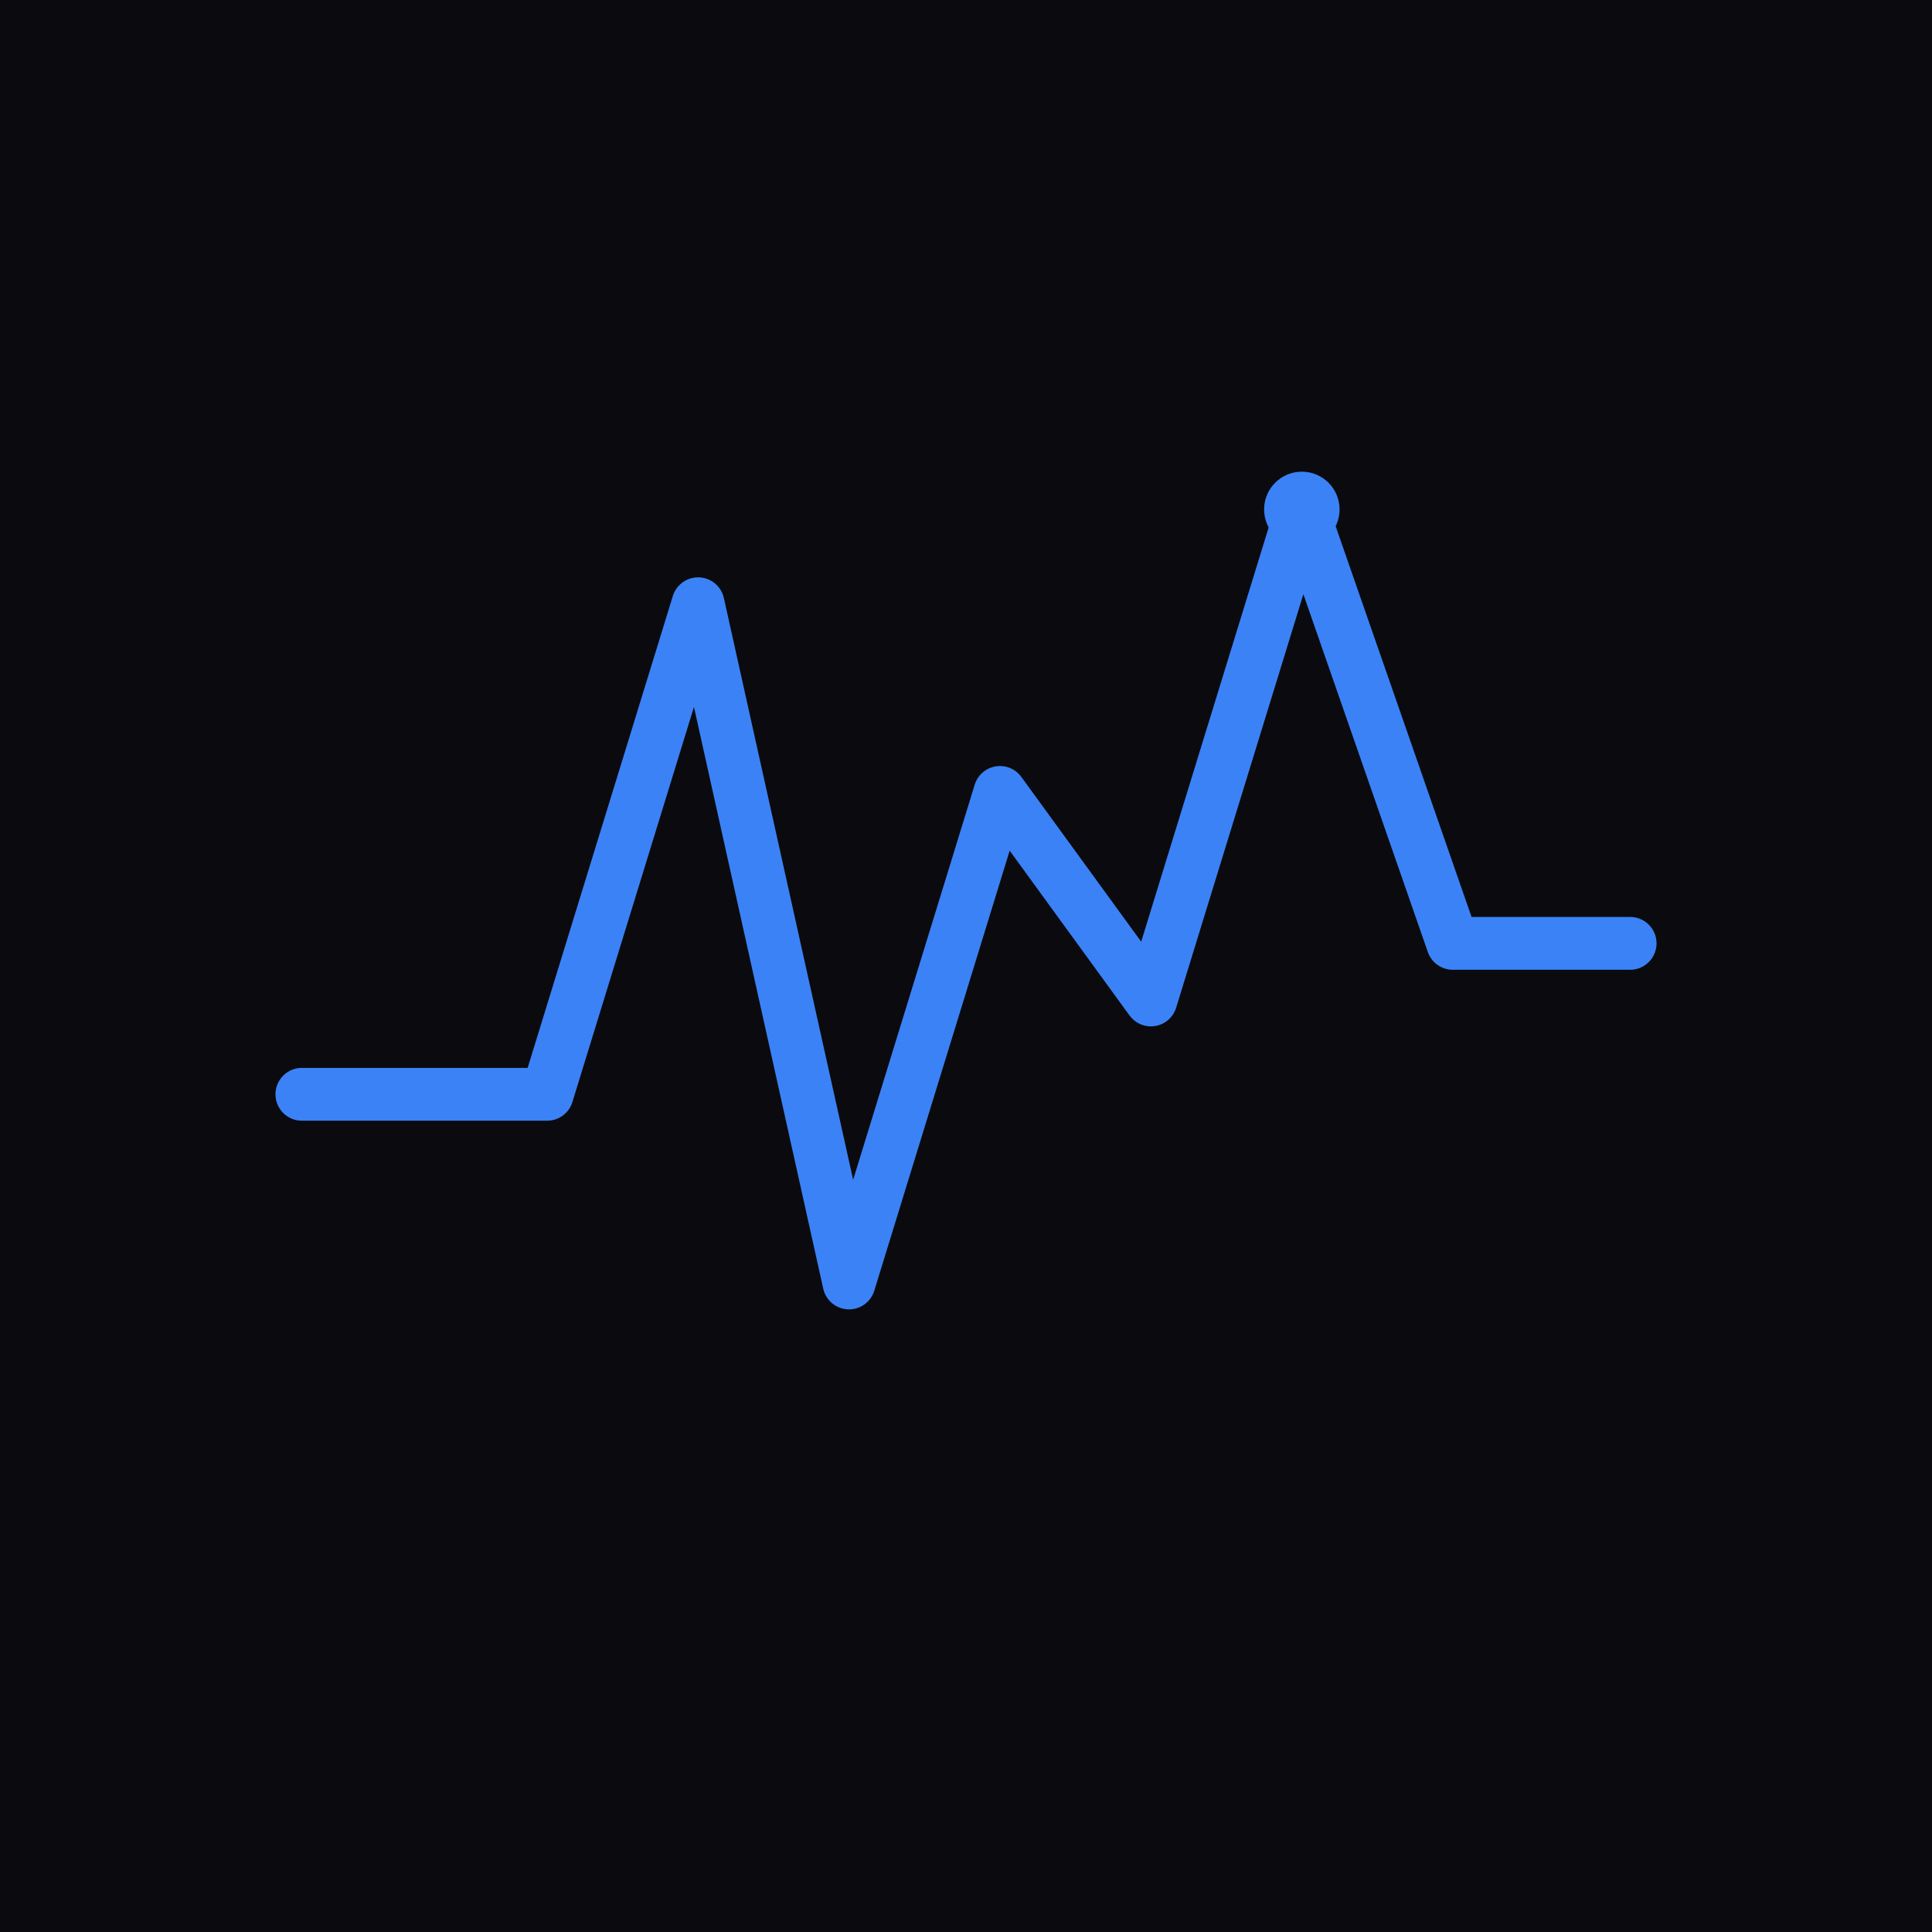
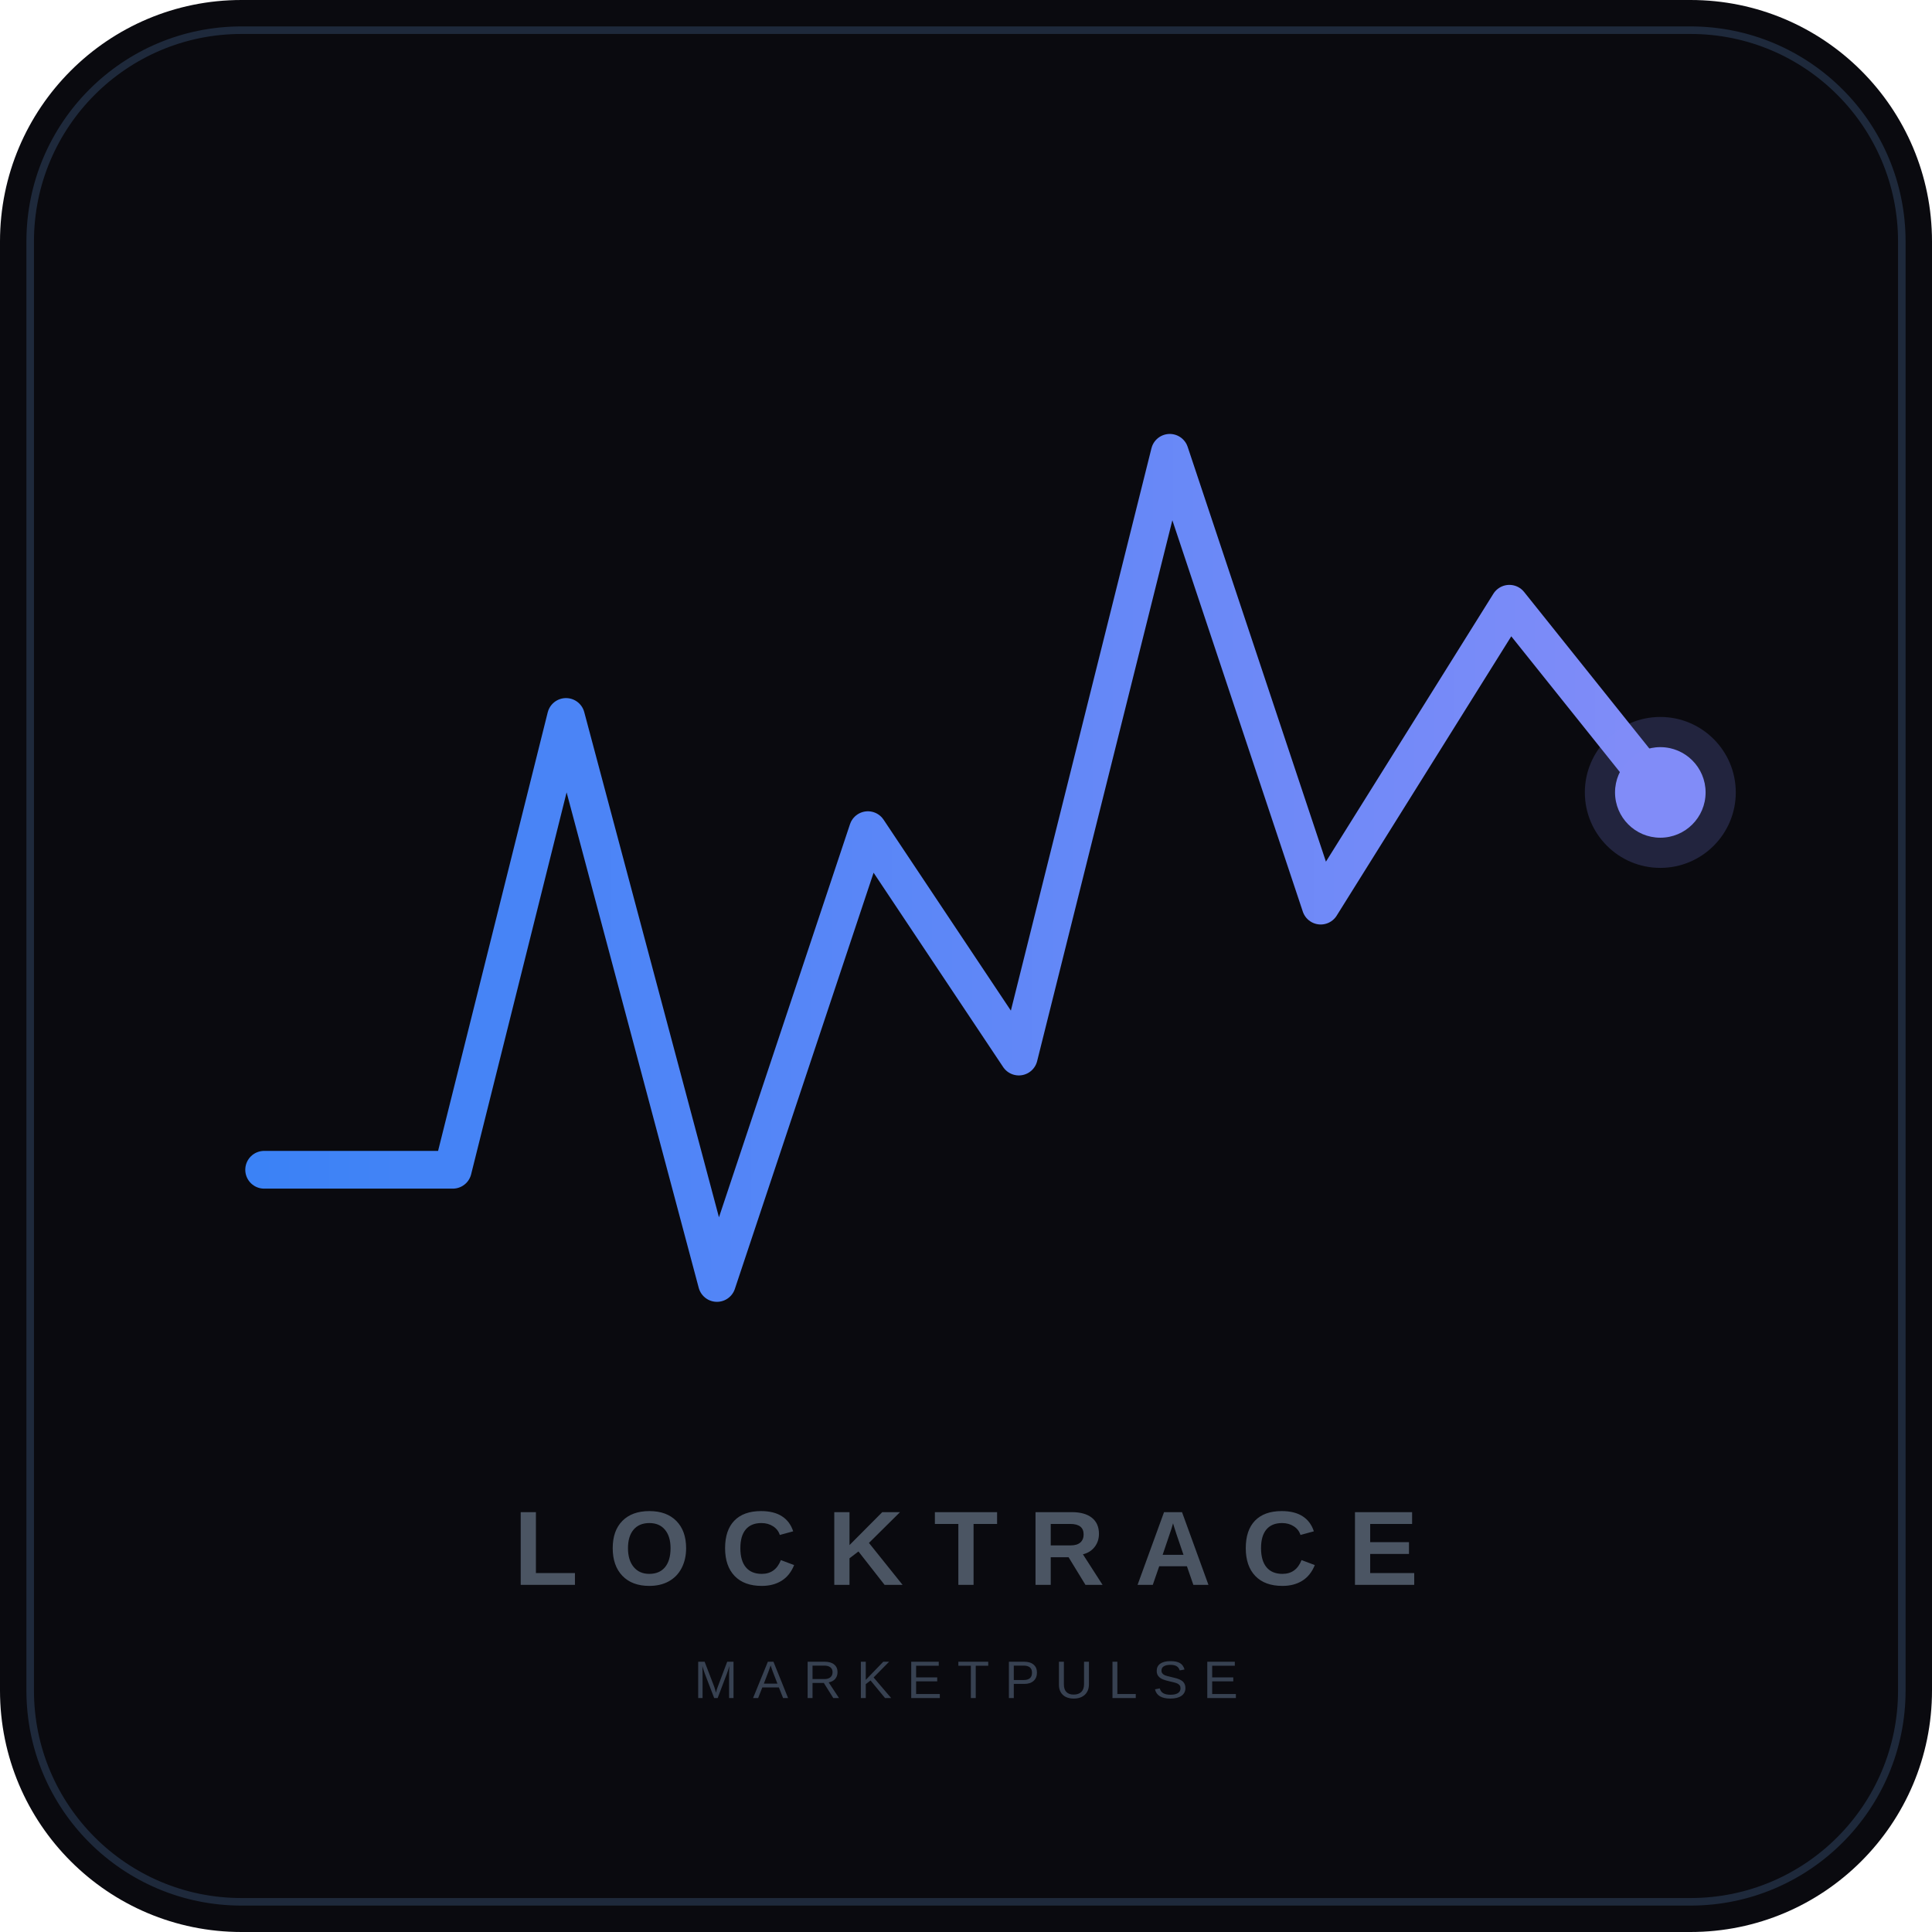
<svg xmlns="http://www.w3.org/2000/svg" width="512" height="512" viewBox="0 0 512 512">
-   <rect width="512" height="512" fill="#0a0a0f" />
-   <path d="M 80 290 L 145 290 L 185 160 L 225 340 L 265 210 L 305 265 L 345 135 L 385 250 L 432 250" fill="none" stroke="#3b82f6" stroke-width="14" stroke-linecap="round" stroke-linejoin="round" />
-   <circle cx="345" cy="135" r="10" fill="#3b82f6" />
+   <rect width="512" height="512" rx="64" fill="#0a0a0f" />
+   <rect x="8" y="8" width="496" height="496" rx="56" fill="none" stroke="#1e293b" stroke-width="2" />
+   <path d="M 70 310 L 120 310 L 150 190 L 190 340 L 230 220 L 270 280 L 310 120 L 350 240 L 400 160 L 440 210" fill="none" stroke="url(#g1)" stroke-width="10" stroke-linecap="round" stroke-linejoin="round" />
+   <circle cx="440" cy="210" r="12" fill="#818cf8" />
+   <circle cx="440" cy="210" r="20" fill="#818cf8" opacity="0.2" />
+   <text x="256" y="420" text-anchor="middle" fill="#4b5563" font-family="Arial, sans-serif" font-size="28" font-weight="bold" letter-spacing="8">LOCKTRACE</text>
+   <text x="256" y="450" text-anchor="middle" fill="#374151" font-family="Arial, sans-serif" font-size="14" letter-spacing="4">MARKETPULSE</text>
+   <defs>
+     <linearGradient id="g1" x1="0%" y1="0%" x2="100%" y2="0%">
+       <stop offset="0%" stop-color="#3b82f6" />
+       <stop offset="100%" stop-color="#818cf8" />
+     </linearGradient>
+   </defs>
</svg>
